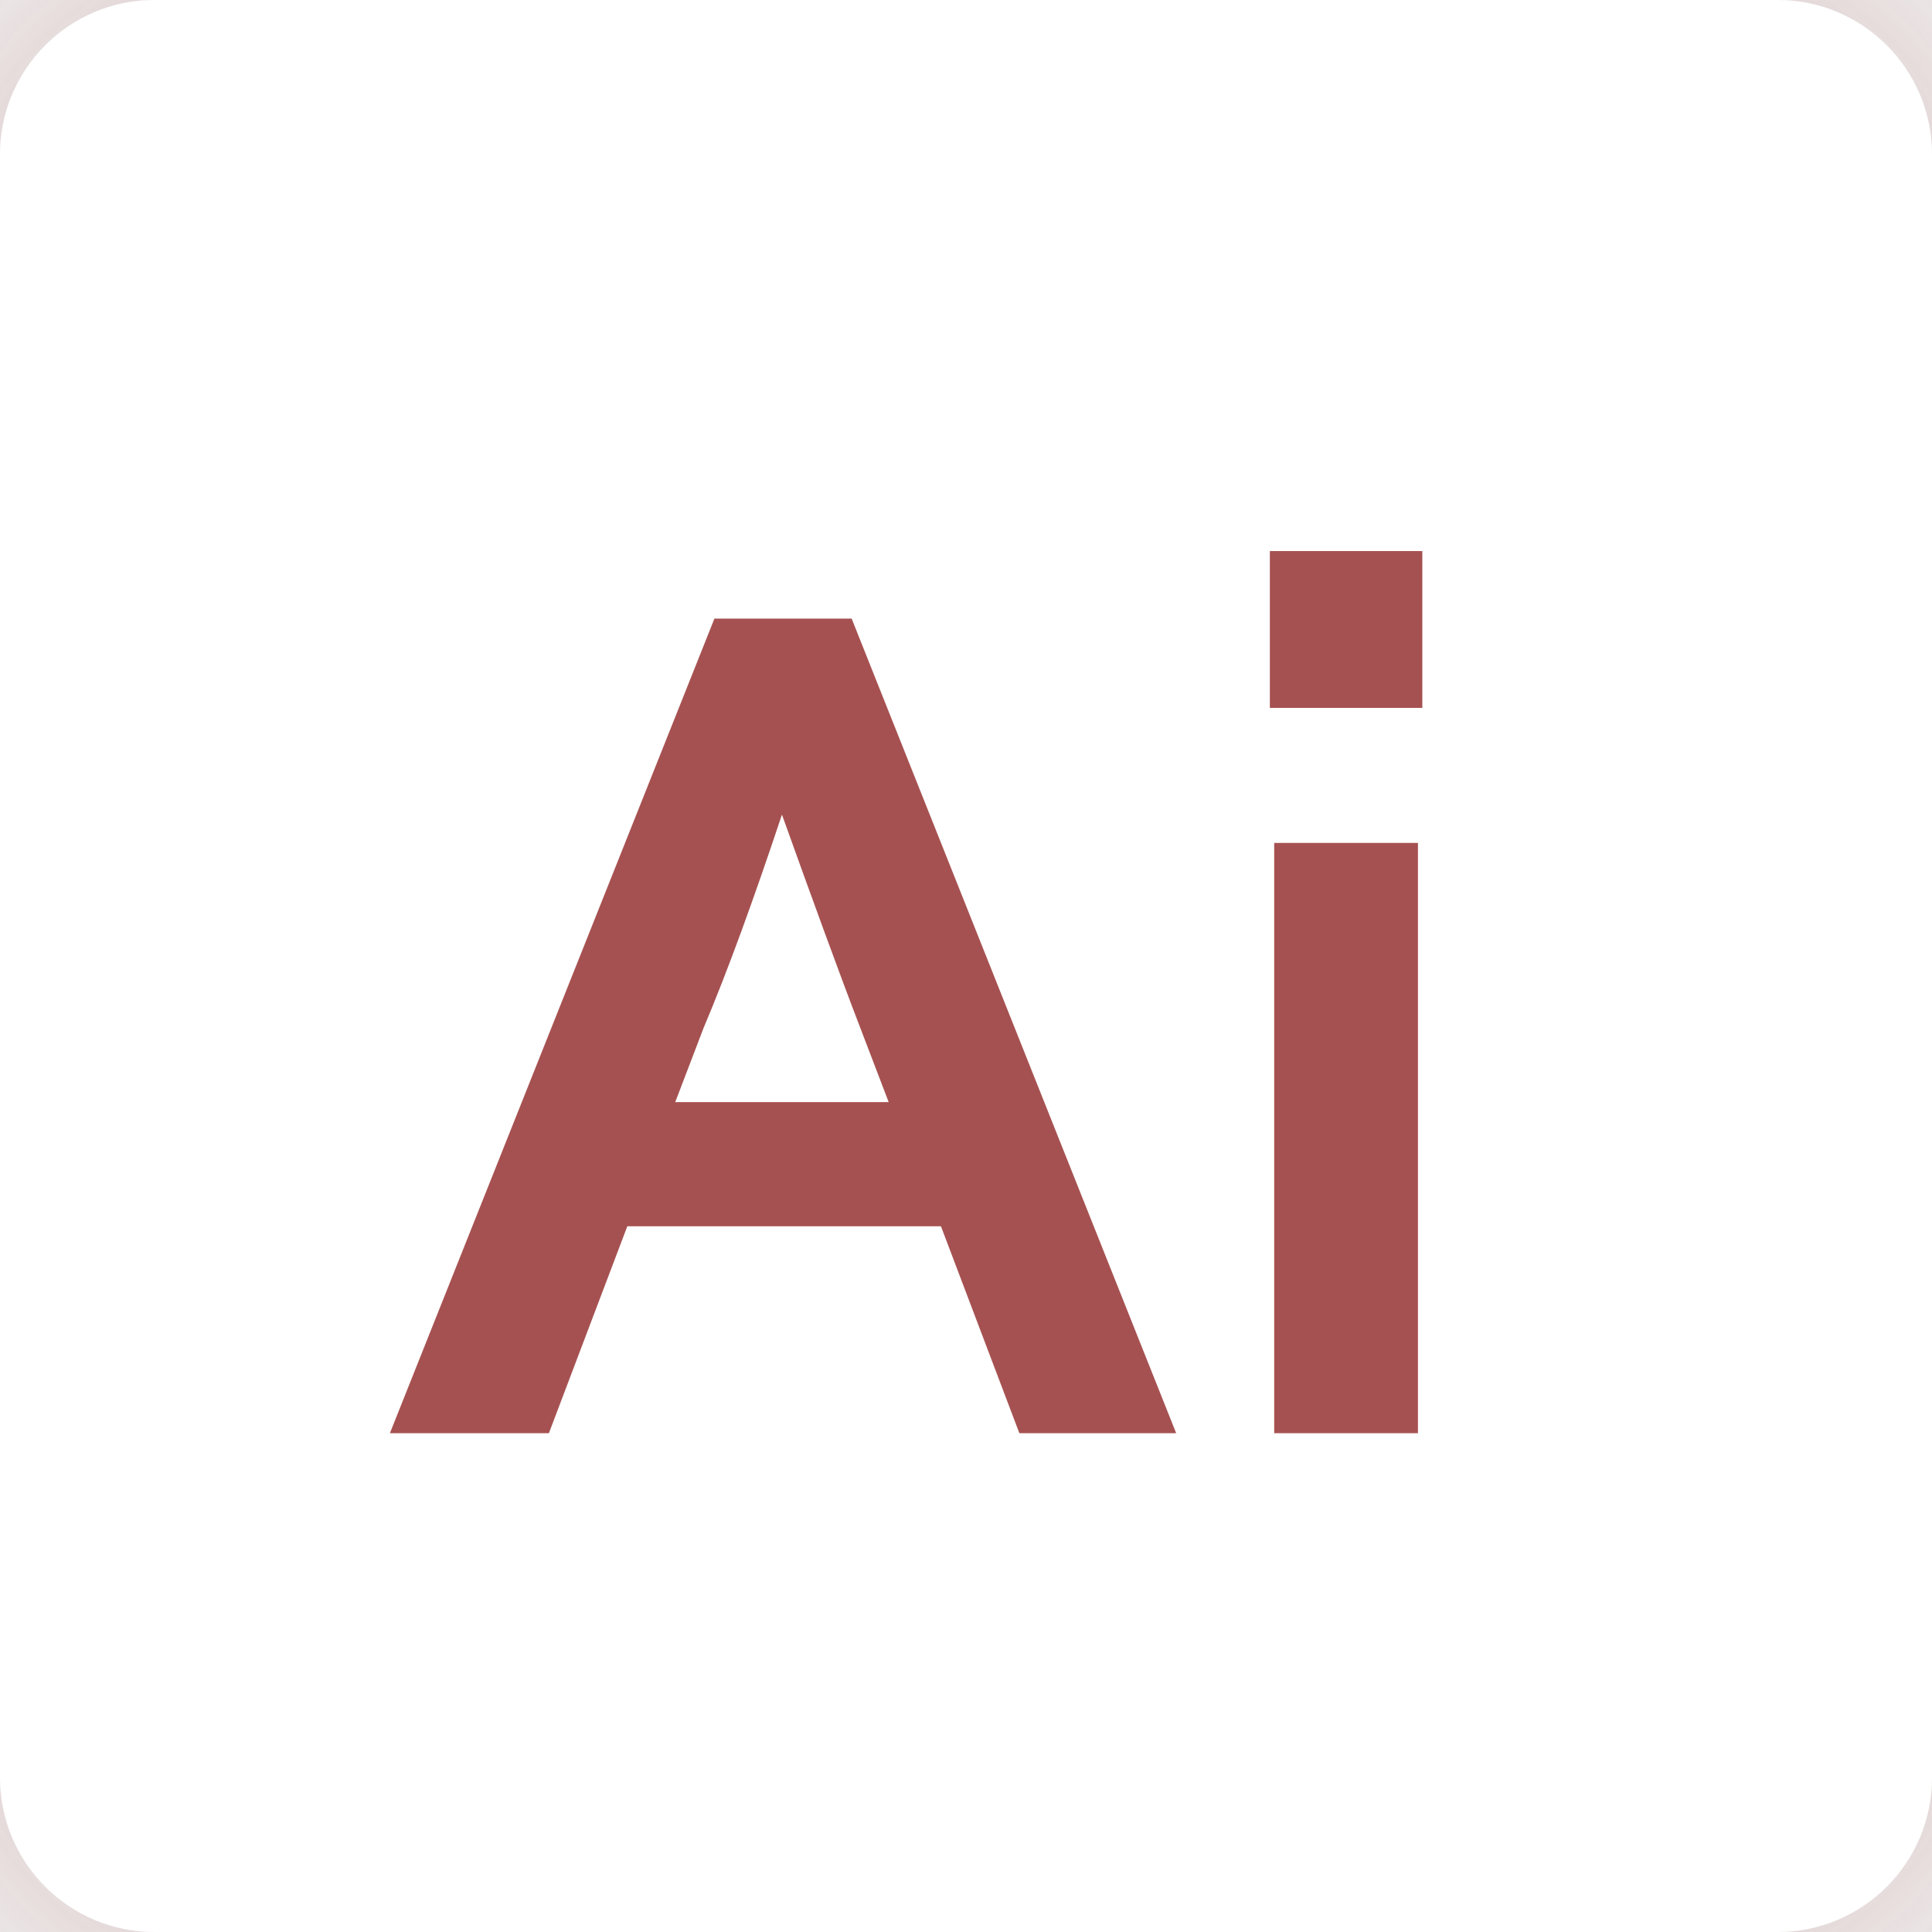
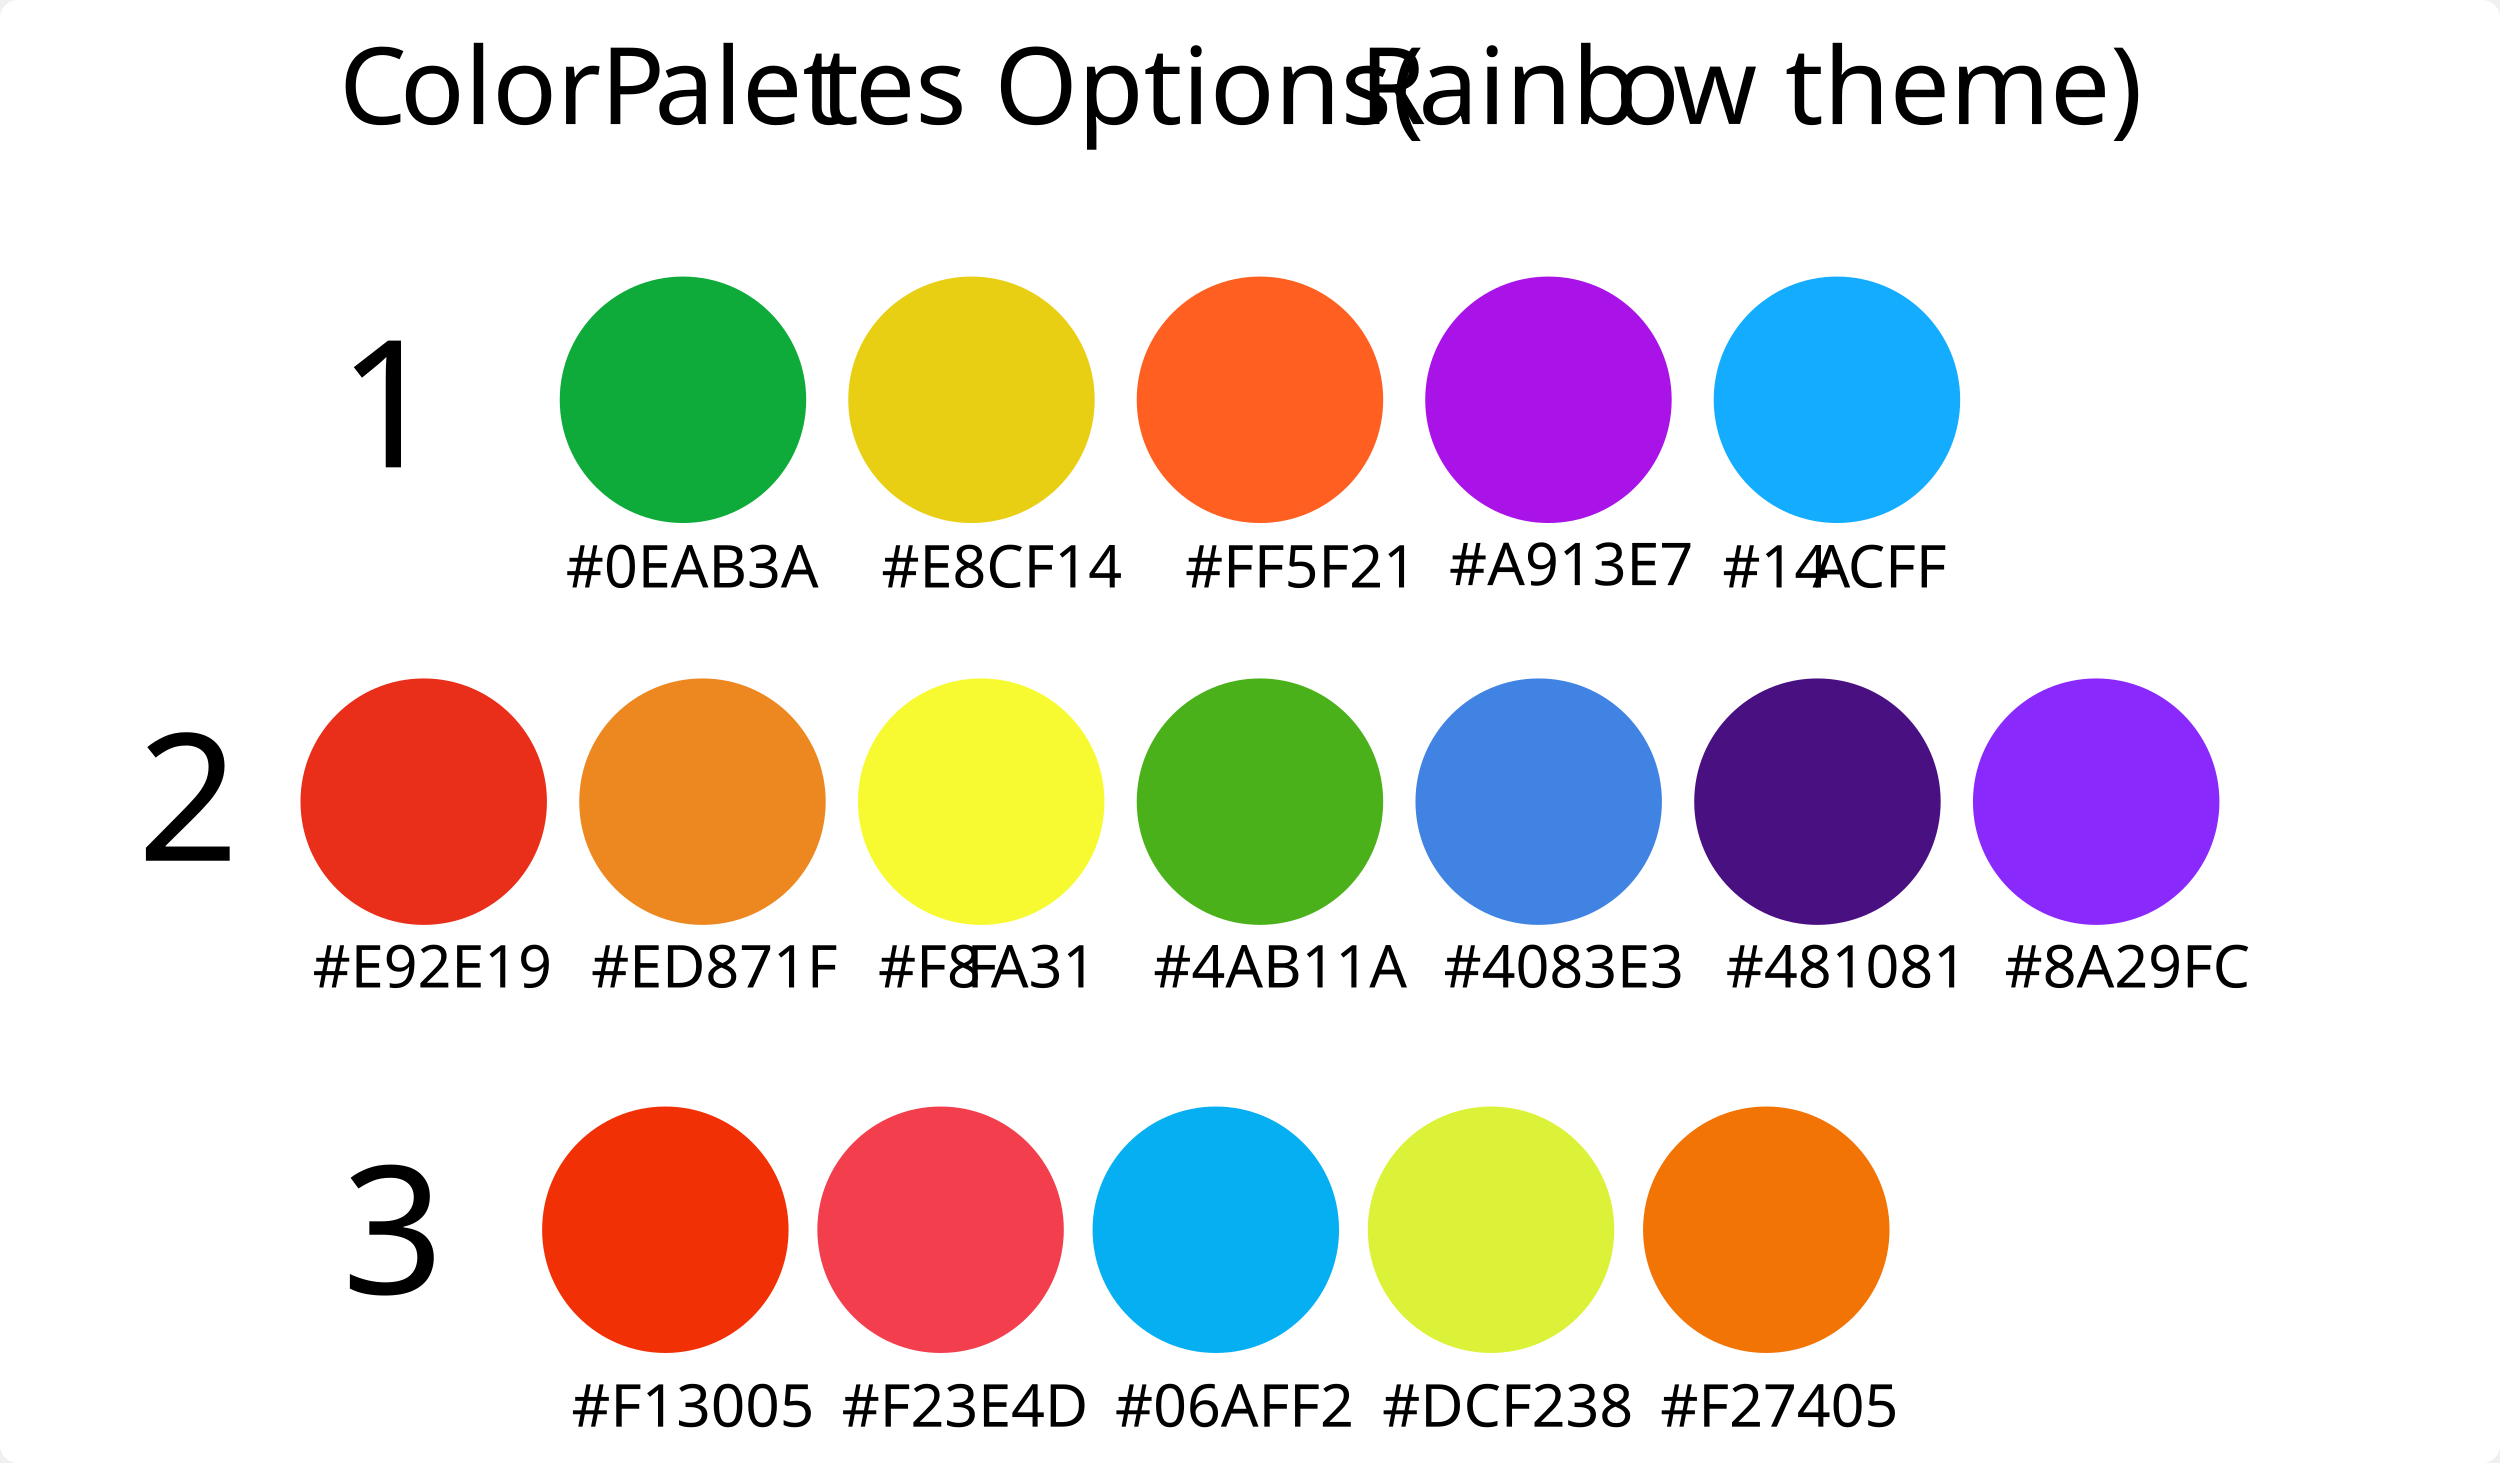
- <svg xmlns="http://www.w3.org/2000/svg" id="Layer_2" viewBox="0 0 8.87 8.87">
+ <svg xmlns="http://www.w3.org/2000/svg" id="Layer_2" viewBox="0 0 1690.26 989.13">
  <defs>
-     <style>.cls-1{fill:#fff;}.cls-2{fill:none;filter:url(#outer-glow-1);}.cls-3{fill:#a65151;fill-rule:evenodd;}</style>
-     <filter id="outer-glow-1" filterUnits="userSpaceOnUse">
-       <feOffset dx="0" dy="0" />
-       <feGaussianBlur result="blur" stdDeviation="1" />
-       <feFlood flood-color="#a65151" flood-opacity=".75" />
-       <feComposite in2="blur" operator="in" />
-       <feComposite in="SourceGraphic" />
-     </filter>
+     <style>.cls-1{fill:#a913e7;}.cls-1,.cls-2,.cls-3,.cls-4,.cls-5,.cls-6,.cls-7,.cls-8,.cls-9,.cls-10,.cls-11,.cls-12,.cls-13,.cls-14,.cls-15,.cls-16,.cls-17,.cls-18{stroke-width:0px;}.cls-19{letter-spacing:-.01em;}.cls-20{font-size:72.32px;}.cls-20,.cls-21,.cls-22,.cls-23{font-family:MyriadPro-Regular, 'Myriad Pro';}.cls-21{font-size:120px;}.cls-24{letter-spacing:0em;}.cls-25{letter-spacing:-.08em;}.cls-2{fill:#ed871f;}.cls-3{fill:#8a29fc;}.cls-4{fill:#e92e19;}.cls-5{fill:#4ab11a;}.cls-6{fill:#f13005;}.cls-7{fill:#481081;}.cls-26{letter-spacing:0em;}.cls-8{fill:#f23e4d;}.cls-9{fill:#fff;}.cls-22{font-size:40px;}.cls-10{fill:#dcf238;}.cls-11{fill:#f8fa31;}.cls-12{fill:#e8cf14;}.cls-27{letter-spacing:-.03em;}.cls-28{letter-spacing:-.01em;}.cls-13{fill:#ff5f21;}.cls-14{fill:#14acff;}.cls-15{fill:#06aff2;}.cls-29{letter-spacing:.01em;}.cls-30{letter-spacing:0em;}.cls-16{fill:#0eab3a;}.cls-23{font-size:120.66px;}.cls-17{fill:#f27405;}.cls-18{fill:#4083e3;}</style>
  </defs>
  <g id="Layer_1-2">
-     <g class="cls-2">
-       <rect class="cls-1" width="8.87" height="8.87" rx=".71" ry=".71" />
-       <rect class="cls-1" x=".57" y=".57" width="7.73" height="7.73" rx=".62" ry=".62" />
-       <path class="cls-3" d="m4.3,5.63h-1.42l-.36.95h-.73l1.49-3.74h.63l1.49,3.74h-.72l-.36-.95h0Zm-.71-1.89c-.13.39-.25.72-.36.98l-.13.34h.98l-.13-.34c-.1-.26-.22-.59-.36-.98h-.01Zm2.26.13h.66v2.71h-.66v-2.71h0Zm-.02-1.34h.7v.72h-.7v-.72Z" />
-     </g>
+     <rect class="cls-9" width="1690.26" height="989.13" rx="12" ry="12" />
+     <circle class="cls-4" cx="286.48" cy="542.01" r="83.32" />
+     <circle class="cls-2" cx="474.94" cy="542.01" r="83.32" />
+     <circle class="cls-11" cx="663.4" cy="542.01" r="83.32" />
+     <circle class="cls-5" cx="851.86" cy="542.01" r="83.32" />
+     <circle class="cls-18" cx="1040.32" cy="542.01" r="83.32" />
+     <circle class="cls-7" cx="1228.78" cy="542.01" r="83.32" />
+     <circle class="cls-3" cx="1417.24" cy="542.01" r="83.32" />
+     <circle class="cls-16" cx="461.76" cy="270.3" r="83.32" />
+     <circle class="cls-12" cx="656.81" cy="270.3" r="83.32" />
+     <circle class="cls-13" cx="851.86" cy="270.3" r="83.32" />
+     <circle class="cls-1" cx="1046.92" cy="270.3" r="83.32" />
+     <circle class="cls-14" cx="1241.97" cy="270.3" r="83.32" />
+     <circle class="cls-8" cx="635.93" cy="831.44" r="83.32" />
+     <circle class="cls-15" cx="822.02" cy="831.44" r="83.32" />
+     <circle class="cls-10" cx="1008.1" cy="831.44" r="83.32" />
+     <circle class="cls-17" cx="1194.19" cy="831.44" r="83.32" />
+     <circle class="cls-6" cx="449.84" cy="831.44" r="83.32" />
+     <text class="cls-20" transform="translate(229.27 83.89)">
+       <tspan class="cls-28" x="0" y="0">C</tspan>
+       <tspan x="41.15" y="0">olor </tspan>
+       <tspan class="cls-27" x="176.6" y="0">P</tspan>
+       <tspan x="213.2" y="0">alet</tspan>
+       <tspan class="cls-24" x="325.29" y="0">t</tspan>
+       <tspan x="348.79" y="0">es Options(</tspan>
+       <tspan class="cls-29" x="689.85" y="0">R</tspan>
+       <tspan class="cls-30" x="729.62" y="0">ainb</tspan>
+       <tspan class="cls-26" x="862.69" y="0">o</tspan>
+       <tspan x="901.89" y="0">w theme)</tspan>
+     </text>
+     <text class="cls-22" transform="translate(382.53 397.2)">
+       <tspan x="0" y="0">#0EAB3A</tspan>
+     </text>
+     <text class="cls-22" transform="translate(595.89 397.2)">
+       <tspan x="0" y="0">#E8CF14</tspan>
+     </text>
+     <text class="cls-22" transform="translate(801.21 397.2)">
+       <tspan x="0" y="0">#FF5F21</tspan>
+     </text>
+     <text class="cls-22" transform="translate(979.65 395.63)">
+       <tspan x="0" y="0">#A913E7</tspan>
+     </text>
+     <text class="cls-22" transform="translate(1164.51 397.2)">
+       <tspan x="0" y="0">#14</tspan>
+       <tspan class="cls-19" x="60.92" y="0">A</tspan>
+       <tspan x="84.8" y="0">CFF</tspan>
+     </text>
+     <text class="cls-22" transform="translate(211.34 667.64)">
+       <tspan x="0" y="0">#E92E19</tspan>
+     </text>
+     <text class="cls-22" transform="translate(399.64 667.64)">
+       <tspan x="0" y="0">#ED871F</tspan>
+     </text>
+     <text class="cls-22" transform="translate(593.64 667.64)">
+       <tspan x="0" y="0">#F8</tspan>
+       <tspan class="cls-25" x="59.88" y="0">F</tspan>
+       <tspan x="76.24" y="0">A31</tspan>
+     </text>
+     <text class="cls-22" transform="translate(779.73 667.64)">
+       <tspan x="0" y="0">#4AB11A</tspan>
+     </text>
+     <text class="cls-22" transform="translate(975.95 667.64)">
+       <tspan x="0" y="0">#4083E3</tspan>
+     </text>
+     <text class="cls-22" transform="translate(1166.79 667.64)">
+       <tspan x="0" y="0">#481081</tspan>
+     </text>
+     <text class="cls-22" transform="translate(1355.24 667.64)">
+       <tspan x="0" y="0">#8A29FC</tspan>
+     </text>
+     <text class="cls-22" transform="translate(386.36 964.56) scale(1.02 1)">
+       <tspan x="0" y="0">#F13005</tspan>
+     </text>
+     <text class="cls-22" transform="translate(569.01 964.56)">
+       <tspan x="0" y="0">#F23E4D</tspan>
+     </text>
+     <text class="cls-22" transform="translate(753.8 964.56)">
+       <tspan x="0" y="0">#06AFF2</tspan>
+     </text>
+     <text class="cls-22" transform="translate(934.48 964.56)">
+       <tspan x="0" y="0">#DCF238</tspan>
+     </text>
+     <text class="cls-22" transform="translate(1122.49 964.56)">
+       <tspan x="0" y="0">#F27405</tspan>
+     </text>
+     <text class="cls-21" transform="translate(228.52 315.96)">
+       <tspan x="0" y="0">1</tspan>
+     </text>
+     <text class="cls-21" transform="translate(92.88 581.93)">
+       <tspan x="0" y="0">2</tspan>
+     </text>
+     <text class="cls-23" transform="translate(231.13 874.73)">
+       <tspan x="0" y="0">3</tspan>
+     </text>
  </g>
</svg>
